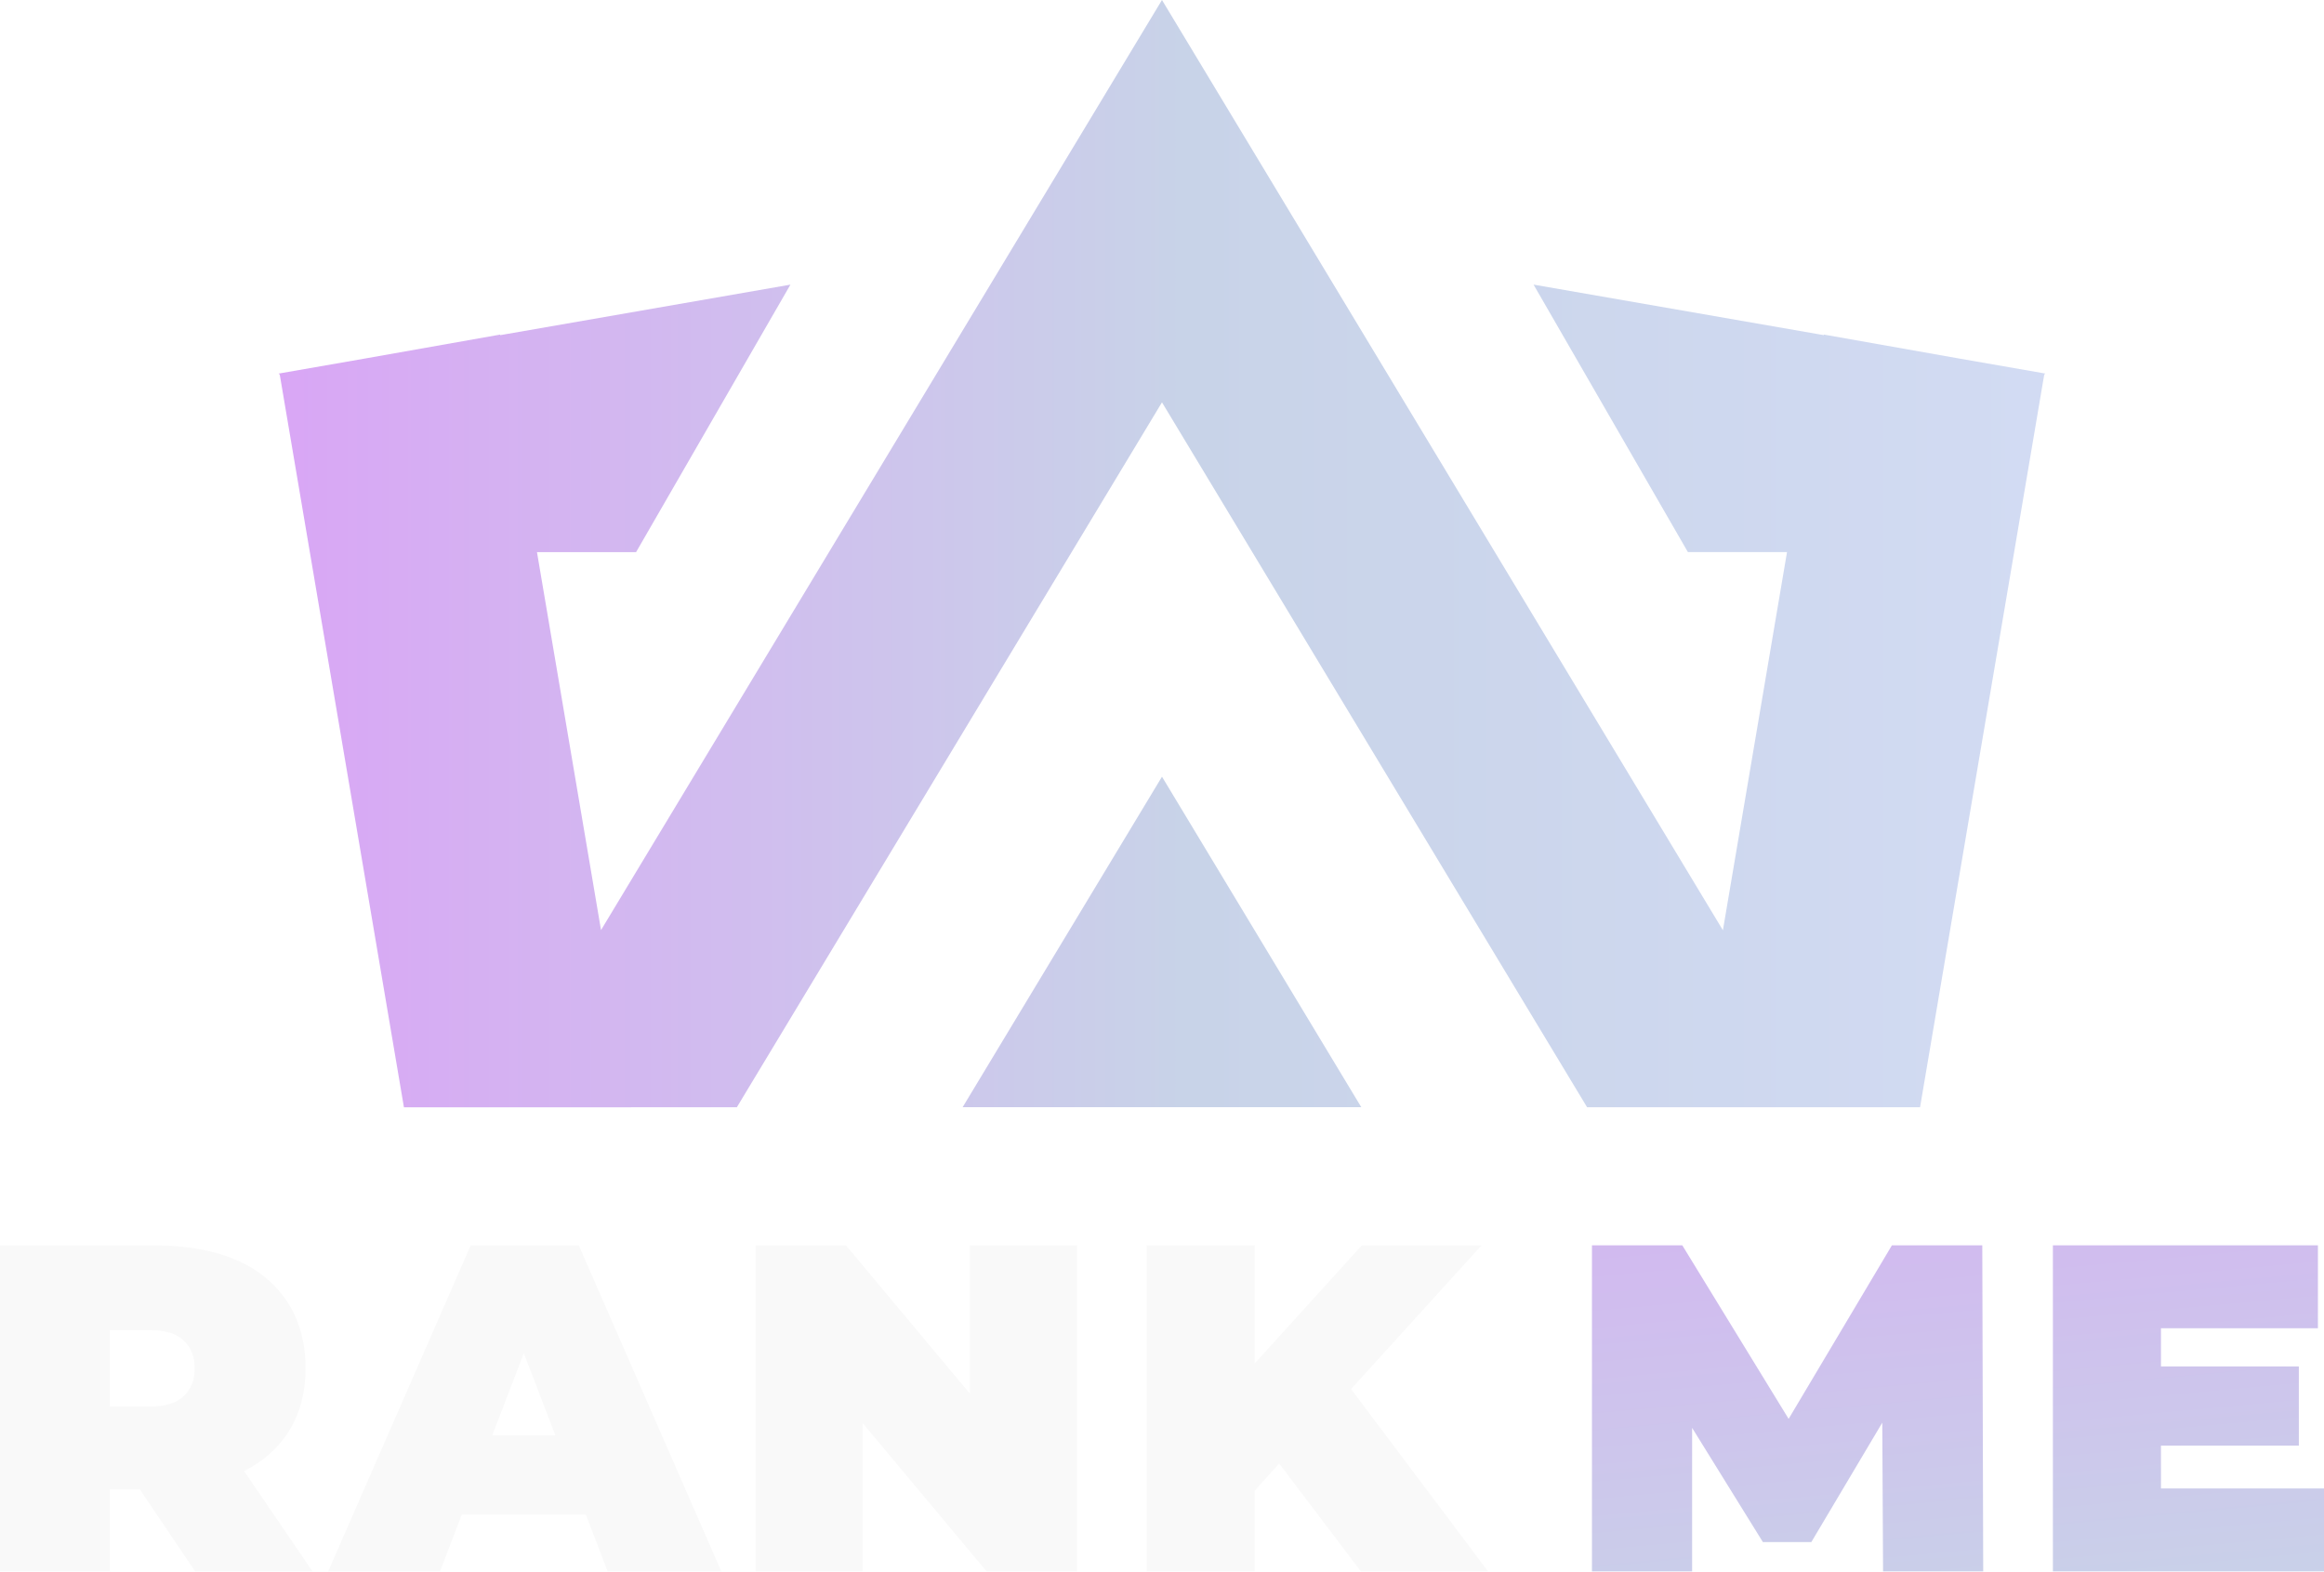
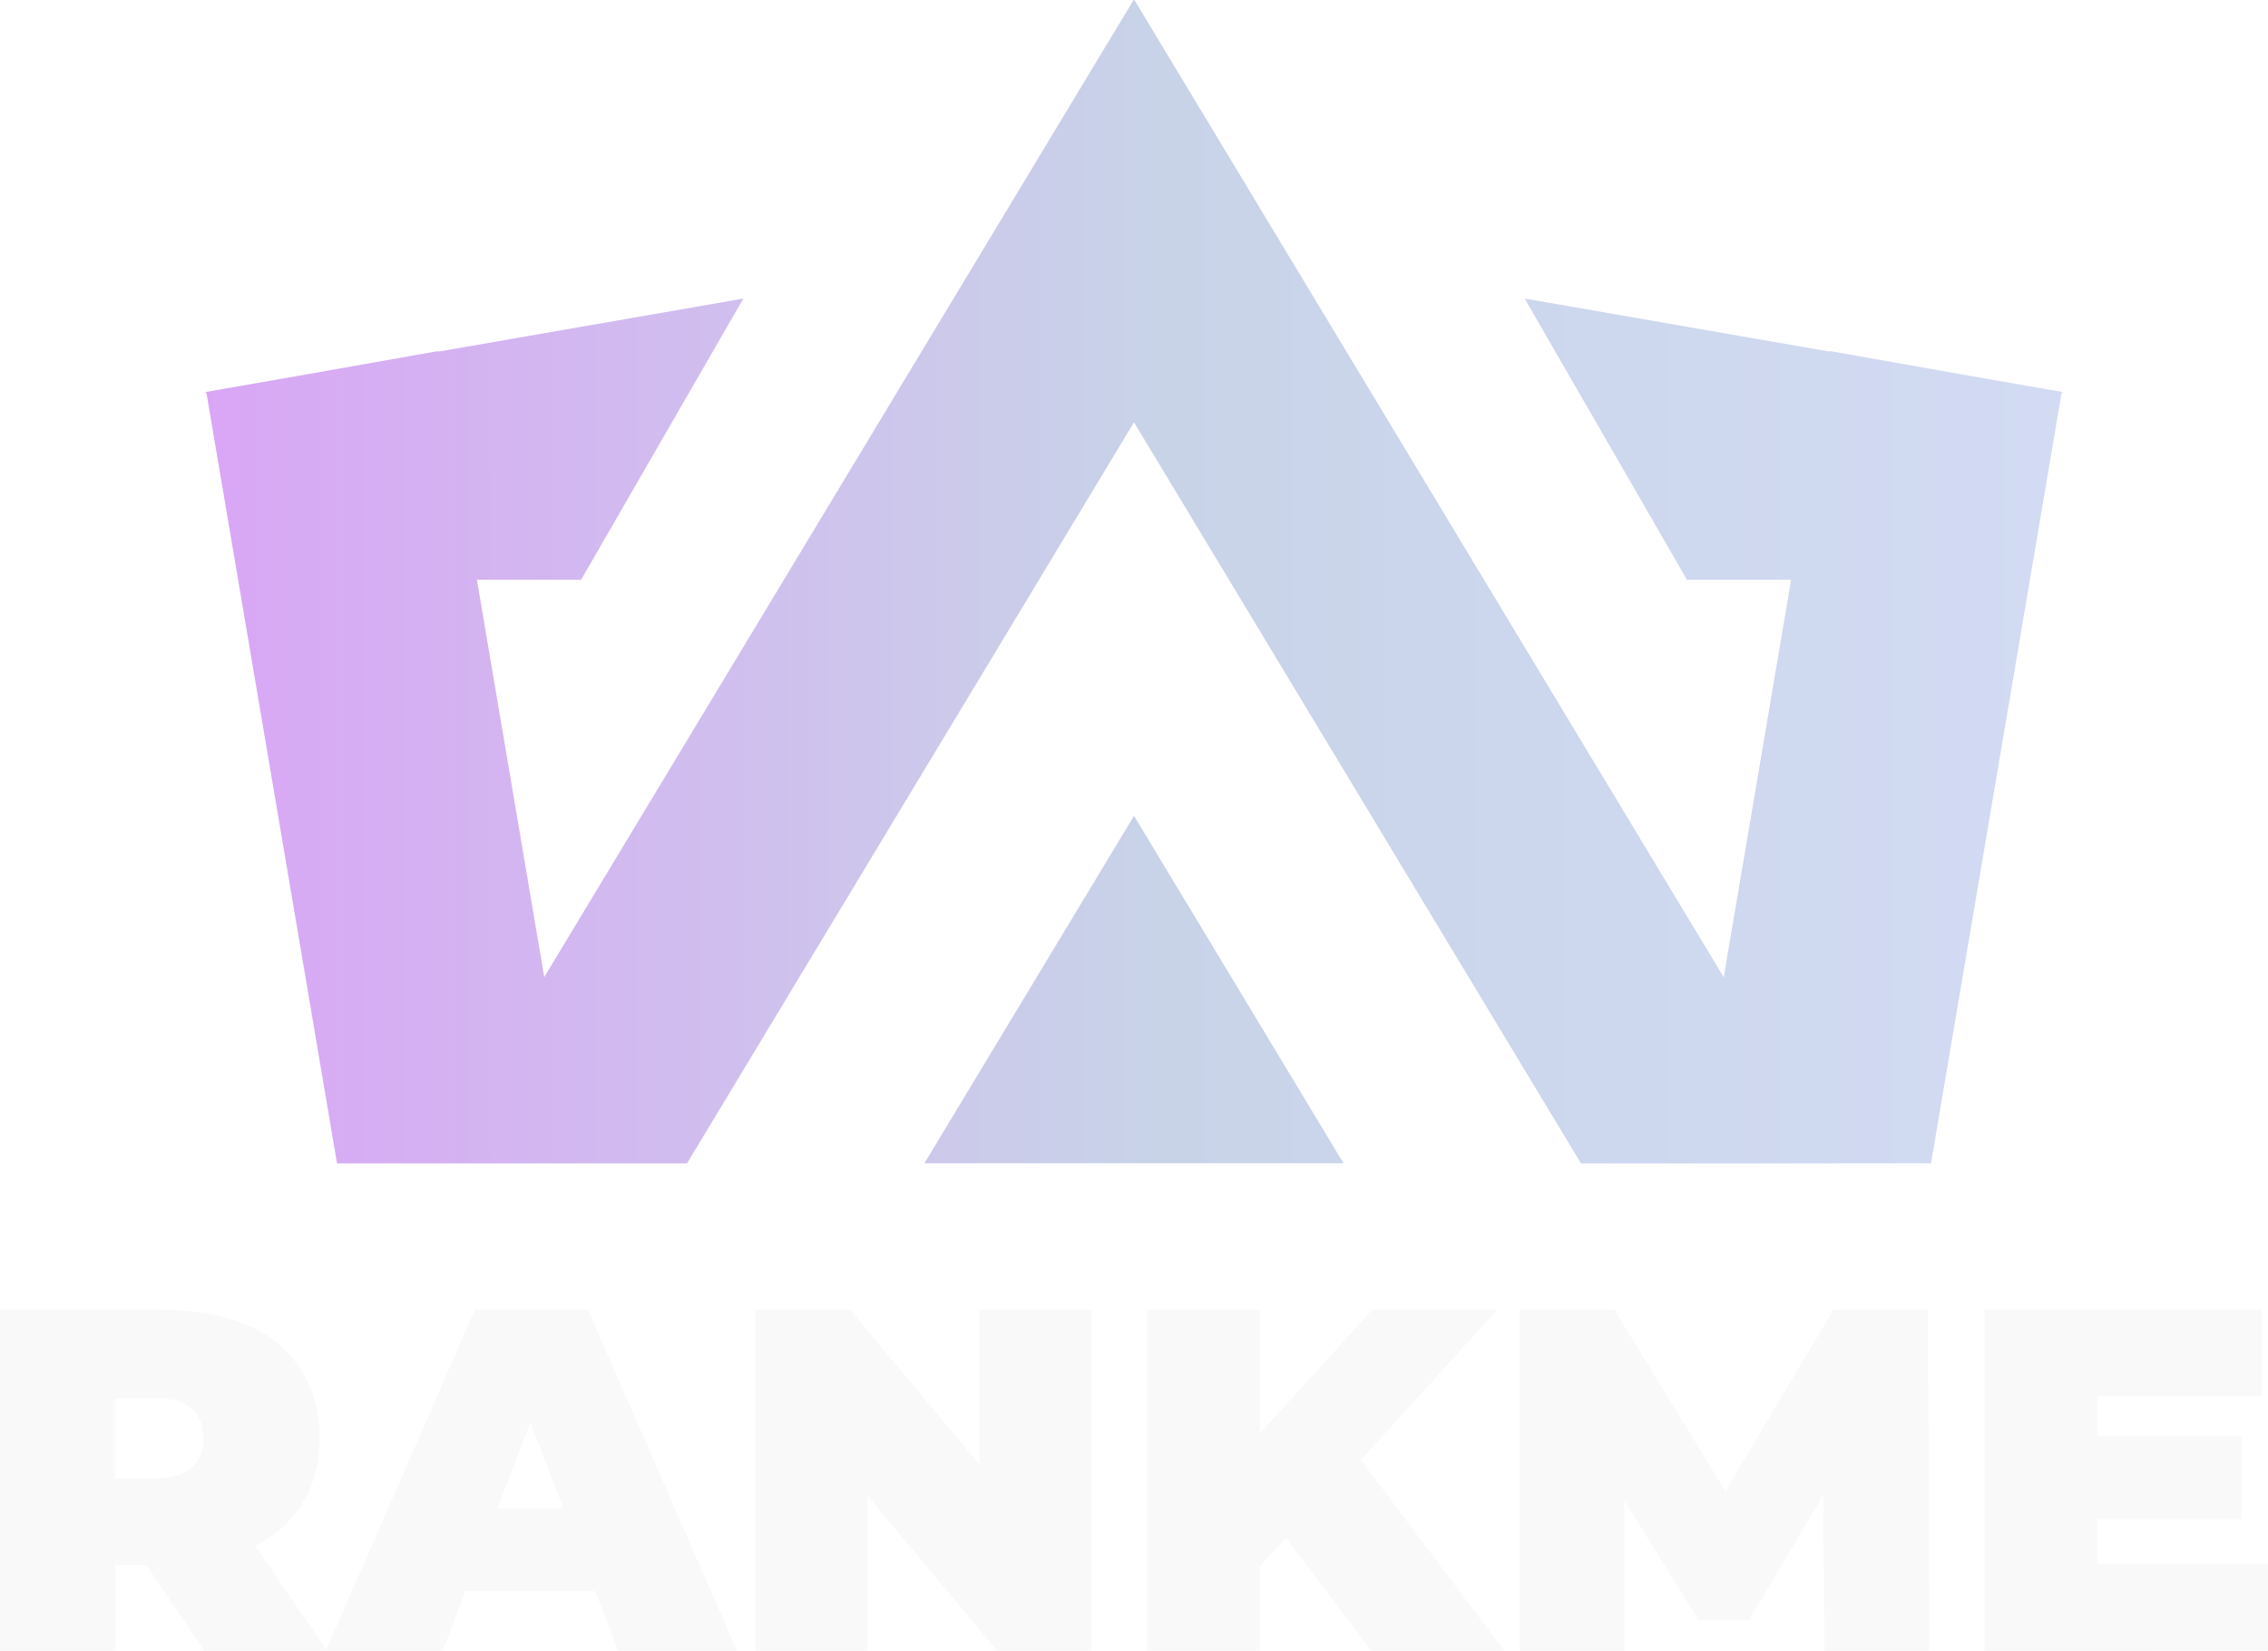
- <svg xmlns="http://www.w3.org/2000/svg" xmlns:xlink="http://www.w3.org/1999/xlink" width="40.162mm" height="27.156mm" viewBox="0 0 40.162 27.156" version="1.1" id="svg1" xml:space="preserve">
+ <svg xmlns="http://www.w3.org/2000/svg" xmlns:xlink="http://www.w3.org/1999/xlink" width="37.28mm" height="27.134mm" viewBox="0 0 37.28 27.134" version="1.1" id="svg1" xml:space="preserve">
  <defs id="defs1">
    <linearGradient id="linearGradient1013">
      <stop style="stop-color:#d9a6f5;stop-opacity:1" offset="0" id="stop1011" />
      <stop style="stop-color:#c8d3e8;stop-opacity:1;" offset="0.514" id="stop1012" />
      <stop style="stop-color:#d2dbf3;stop-opacity:1" offset="1" id="stop1013" />
    </linearGradient>
    <linearGradient id="linearGradient1008">
      <stop style="stop-color:#d9a6f5;stop-opacity:1" offset="0" id="stop1008" />
      <stop style="stop-color:#c8d3e8;stop-opacity:1;" offset="0.892" id="stop1010" />
      <stop style="stop-color:#c6d9e7;stop-opacity:1" offset="1" id="stop1009" />
    </linearGradient>
    <filter style="color-interpolation-filters:sRGB" id="filter514" x="-0.972" y="-0.972" width="2.944" height="2.944">
      <feGaussianBlur stdDeviation="268.209" id="feGaussianBlur514" />
    </filter>
    <linearGradient xlink:href="#linearGradient1008" id="linearGradient1956" gradientUnits="userSpaceOnUse" gradientTransform="translate(-1099.902,273.5358)" x1="2516.529" y1="1163.247" x2="3178.774" y2="1163.247" />
-     <linearGradient xlink:href="#linearGradient1013" id="linearGradient5" gradientUnits="userSpaceOnUse" gradientTransform="matrix(1.022867,0,0,1.022867,443.2036,1046.423)" x1="-5167.37" y1="2009.422" x2="-5137.519" y2="2009.422" />
-     <linearGradient xlink:href="#linearGradient1008" id="linearGradient6" gradientUnits="userSpaceOnUse" x1="-5104.892" y1="2007.75" x2="-5102.51" y2="2033.664" />
+     <linearGradient xlink:href="#linearGradient1013" id="linearGradient5" gradientUnits="userSpaceOnUse" gradientTransform="matrix(1.022867,0,0,1.022867,1103.008,1046.423)" x1="-5167.37" y1="2009.422" x2="-5137.519" y2="2009.422" />
+     <meshgradient id="meshgradient165" gradientUnits="userSpaceOnUse" gradientTransform="matrix(0.1290872,0,0,0.1290479,-3941.073,3085.628)" x="-1870.453" y="51.138">
+       <meshrow id="meshrow171">
+         <meshpatch id="meshpatch168">
+           <stop path="c 39.518,0  79.036,0  118.554,0" style="stop-color:#bc6dfc;stop-opacity:1" id="stop165" />
+           <stop path="c 7.49991e-05,49.361  0,98.723  0,148.084" style="stop-color:#feb9fd;stop-opacity:1" id="stop166" />
+           <stop path="c -39.518,0  -79.036,0  -118.555,0" style="stop-color:#8974fb;stop-opacity:1" id="stop167" />
+           <stop path="c 0,-49.361  0,-98.722  0,-148.084" style="stop-color:#a14bfc;stop-opacity:1" id="stop168" />
+         </meshpatch>
+         <meshpatch id="meshpatch171">
+           <stop path="c 39.251,0  78.503,0  117.755,0" id="stop169" />
+           <stop path="c 0,49.361  0,98.722  0,148.084" style="stop-color:#fcbcfe;stop-opacity:1" id="stop170" />
+           <stop path="c -39.252,0  -78.503,0  -117.754,0" style="stop-color:#b2ccfd;stop-opacity:1" id="stop171" />
+         </meshpatch>
+       </meshrow>
+     </meshgradient>
  </defs>
-   <g id="layer1" transform="translate(4187.34,-3092.228)">
+   <g id="layer1" transform="translate(4185.899,-3092.239)">
    <circle style="opacity:0.5;mix-blend-mode:normal;fill:url(#linearGradient1956);stroke-width:0.265;filter:url(#filter514)" id="circle1955" cx="1747.75" cy="1436.783" r="331.122" transform="matrix(1.034369,0,0,1.034369,-6633.209,1026.405)" />
-     <g id="g5" transform="translate(659.8047)">
-       <path id="path1" style="fill:url(#linearGradient5);stroke-width:0.099" d="m -4827.064,3092.228 -9.694,16.073 -1.107,-6.532 h 1.713 l 2.667,-4.622 -5.016,0.873 v -0.01 l -2.338,0.414 -1.491,0.26 0.02,0.017 2.146,12.662 h 3.926 v -3e-4 h 1.827 l 7.347,-12.182 7.347,12.182 h 4.195 l -3e-4,-2e-4 h 1.559 l 2.146,-12.662 0.02,-0.017 -1.491,-0.26 -2.338,-0.414 v 0.01 l -5.016,-0.873 2.667,4.622 h 1.713 l -1.108,6.535 z m 3e-4,13.422 -3.445,5.711 h 6.889 z" />
-       <g id="g4" transform="matrix(0.5704409,0,0,0.5704409,-1898.766,1961.819)">
-         <path d="m -5168.596,2029.245 v -9.878 h 4.614 q 2.272,0 3.457,1.002 1.185,1.002 1.185,2.724 0,1.143 -0.55,1.976 -0.55,0.819 -1.566,1.256 -1.002,0.438 -2.385,0.438 h -2.907 l 1.482,-1.369 v 3.852 z m 5.912,0 -2.427,-3.598 h 3.528 l 2.455,3.598 z m -2.582,-3.485 -1.482,-1.51 h 2.695 q 0.692,0 1.016,-0.31 0.339,-0.31 0.339,-0.847 0,-0.536 -0.339,-0.847 -0.325,-0.31 -1.016,-0.31 h -2.695 l 1.482,-1.51 z m 6.612,3.485 4.318,-9.878 h 3.274 l 4.318,9.878 h -3.443 l -3.189,-8.297 h 1.298 l -3.189,8.297 z m 2.568,-1.722 0.847,-2.399 h 4.544 l 0.847,2.399 z m 10.38,1.722 v -9.878 h 2.737 l 5.024,6.011 h -1.27 v -6.011 h 3.246 v 9.878 h -2.738 l -5.024,-6.011 h 1.27 v 6.011 z m 14.825,-2.117 -0.183,-3.655 3.725,-4.106 h 3.627 l -4.177,4.6 -1.849,1.891 z m -2.978,2.117 v -9.878 h 3.274 v 9.878 z m 6.491,0 -2.907,-3.838 2.159,-2.286 4.6,6.124 z" id="text3" style="font-weight:900;font-size:14.111px;font-family:Montserrat;-inkscape-font-specification:'Montserrat Heavy';letter-spacing:0.502px;fill:#f9f9f9;stroke-width:0.167" aria-label="RANK" />
-         <path d="m -5120.368,2029.245 v -9.878 h 2.737 l 3.951,6.449 h -1.439 l 3.838,-6.449 h 2.738 l 0.028,9.878 h -3.034 l -0.028,-5.306 h 0.48 l -2.625,4.417 h -1.468 l -2.737,-4.417 h 0.593 v 5.306 z m 13.964,0 v -9.878 h 8.029 v 2.512 h -4.755 v 4.854 h 4.939 v 2.512 z m 3.048,-3.81 v -2.399 h 4.403 v 2.399 z" id="text4" style="font-weight:900;font-size:14.111px;font-family:Montserrat;-inkscape-font-specification:'Montserrat Heavy';letter-spacing:0.502px;fill:url(#linearGradient6);stroke-width:0.167" aria-label="ME" />
+     <g id="g2">
+       <path id="path1" style="fill:url(#linearGradient5);stroke-width:0.099" d="m -4167.259,3092.228 -9.694,16.073 -1.107,-6.532 h 1.713 l 2.667,-4.622 -5.016,0.873 v -0.01 l -2.338,0.414 -1.491,0.26 0.02,0.017 2.146,12.662 h 3.926 v -3e-4 h 1.827 l 7.347,-12.182 7.347,12.182 h 4.195 l -3e-4,-2e-4 h 1.559 l 2.146,-12.662 0.02,-0.017 -1.491,-0.26 -2.338,-0.414 v 0.01 l -5.016,-0.873 2.667,4.622 h 1.713 l -1.108,6.535 z m 3e-4,13.422 -3.445,5.711 h 6.889 z" />
+       <g id="g1" transform="translate(-3.3577932e-5,0.0109796)">
+         <path id="path165" style="fill:url(#meshgradient165);stroke-width:0.098" d="m -4167.273,3092.228 -9.685,16.053 -1.106,-6.524 h 1.711 l 2.664,-4.617 -5.012,0.872 v 0 l -2.336,0.414 -1.49,0.259 0.033,0.03 2.144,12.647 h 3.922 v -3e-4 h 1.825 l 7.341,-12.167 7.341,12.167 h 4.191 v -3e-4 h 1.557 l 2.145,-12.647 0.033,-0.03 -1.49,-0.259 -2.336,-0.414 v 0 l -5.012,-0.872 2.665,4.616 h 1.711 l -1.107,6.527 z m 0,13.406 -3.441,5.704 h 6.882 z" />
+         <path d="m -4185.899,3119.362 v -5.605 h 2.618 q 1.289,0 1.962,0.569 0.673,0.568 0.673,1.545 0,0.648 -0.312,1.121 -0.312,0.465 -0.888,0.713 -0.569,0.248 -1.353,0.248 h -1.649 l 0.841,-0.777 v 2.186 z m 3.355,0 -1.377,-2.042 h 2.002 l 1.393,2.042 z m -1.465,-1.978 -0.841,-0.857 h 1.529 q 0.392,0 0.576,-0.177 0.192,-0.177 0.192,-0.481 0,-0.304 -0.192,-0.48 -0.183,-0.177 -0.576,-0.177 h -1.529 l 0.841,-0.857 z m 3.467,1.978 2.45,-5.605 h 1.857 l 2.45,5.605 h -1.954 l -1.81,-4.708 h 0.737 l -1.81,4.708 z m 1.457,-0.977 0.48,-1.361 h 2.578 l 0.48,1.361 z m 5.605,0.977 v -5.605 h 1.553 l 2.85,3.411 h -0.721 v -3.411 h 1.841 v 5.605 h -1.553 l -2.851,-3.411 h 0.721 v 3.411 z m 8.127,-1.201 -0.103,-2.074 2.114,-2.33 h 2.058 l -2.37,2.61 -1.049,1.073 z m -1.69,1.201 v -5.605 h 1.858 v 5.605 z m 3.683,0 -1.649,-2.178 1.225,-1.297 2.61,3.475 z m 2.442,0 v -5.605 h 1.553 l 2.242,3.659 h -0.817 l 2.178,-3.659 h 1.553 l 0.021,5.605 h -1.722 l -0.021,-3.01 h 0.272 l -1.489,2.506 h -0.833 l -1.553,-2.506 h 0.336 v 3.01 z m 7.639,0 v -5.605 h 4.556 v 1.425 h -2.699 v 2.754 h 2.803 v 1.425 z m 1.729,-2.162 v -1.361 h 2.498 v 1.361 z" id="text165" style="font-weight:900;font-size:3.712px;font-family:Montserrat;-inkscape-font-specification:'Montserrat Heavy';letter-spacing:0px;fill:#f9f9f9;stroke-width:0.601" aria-label="RANKME" />
      </g>
    </g>
  </g>
</svg>
